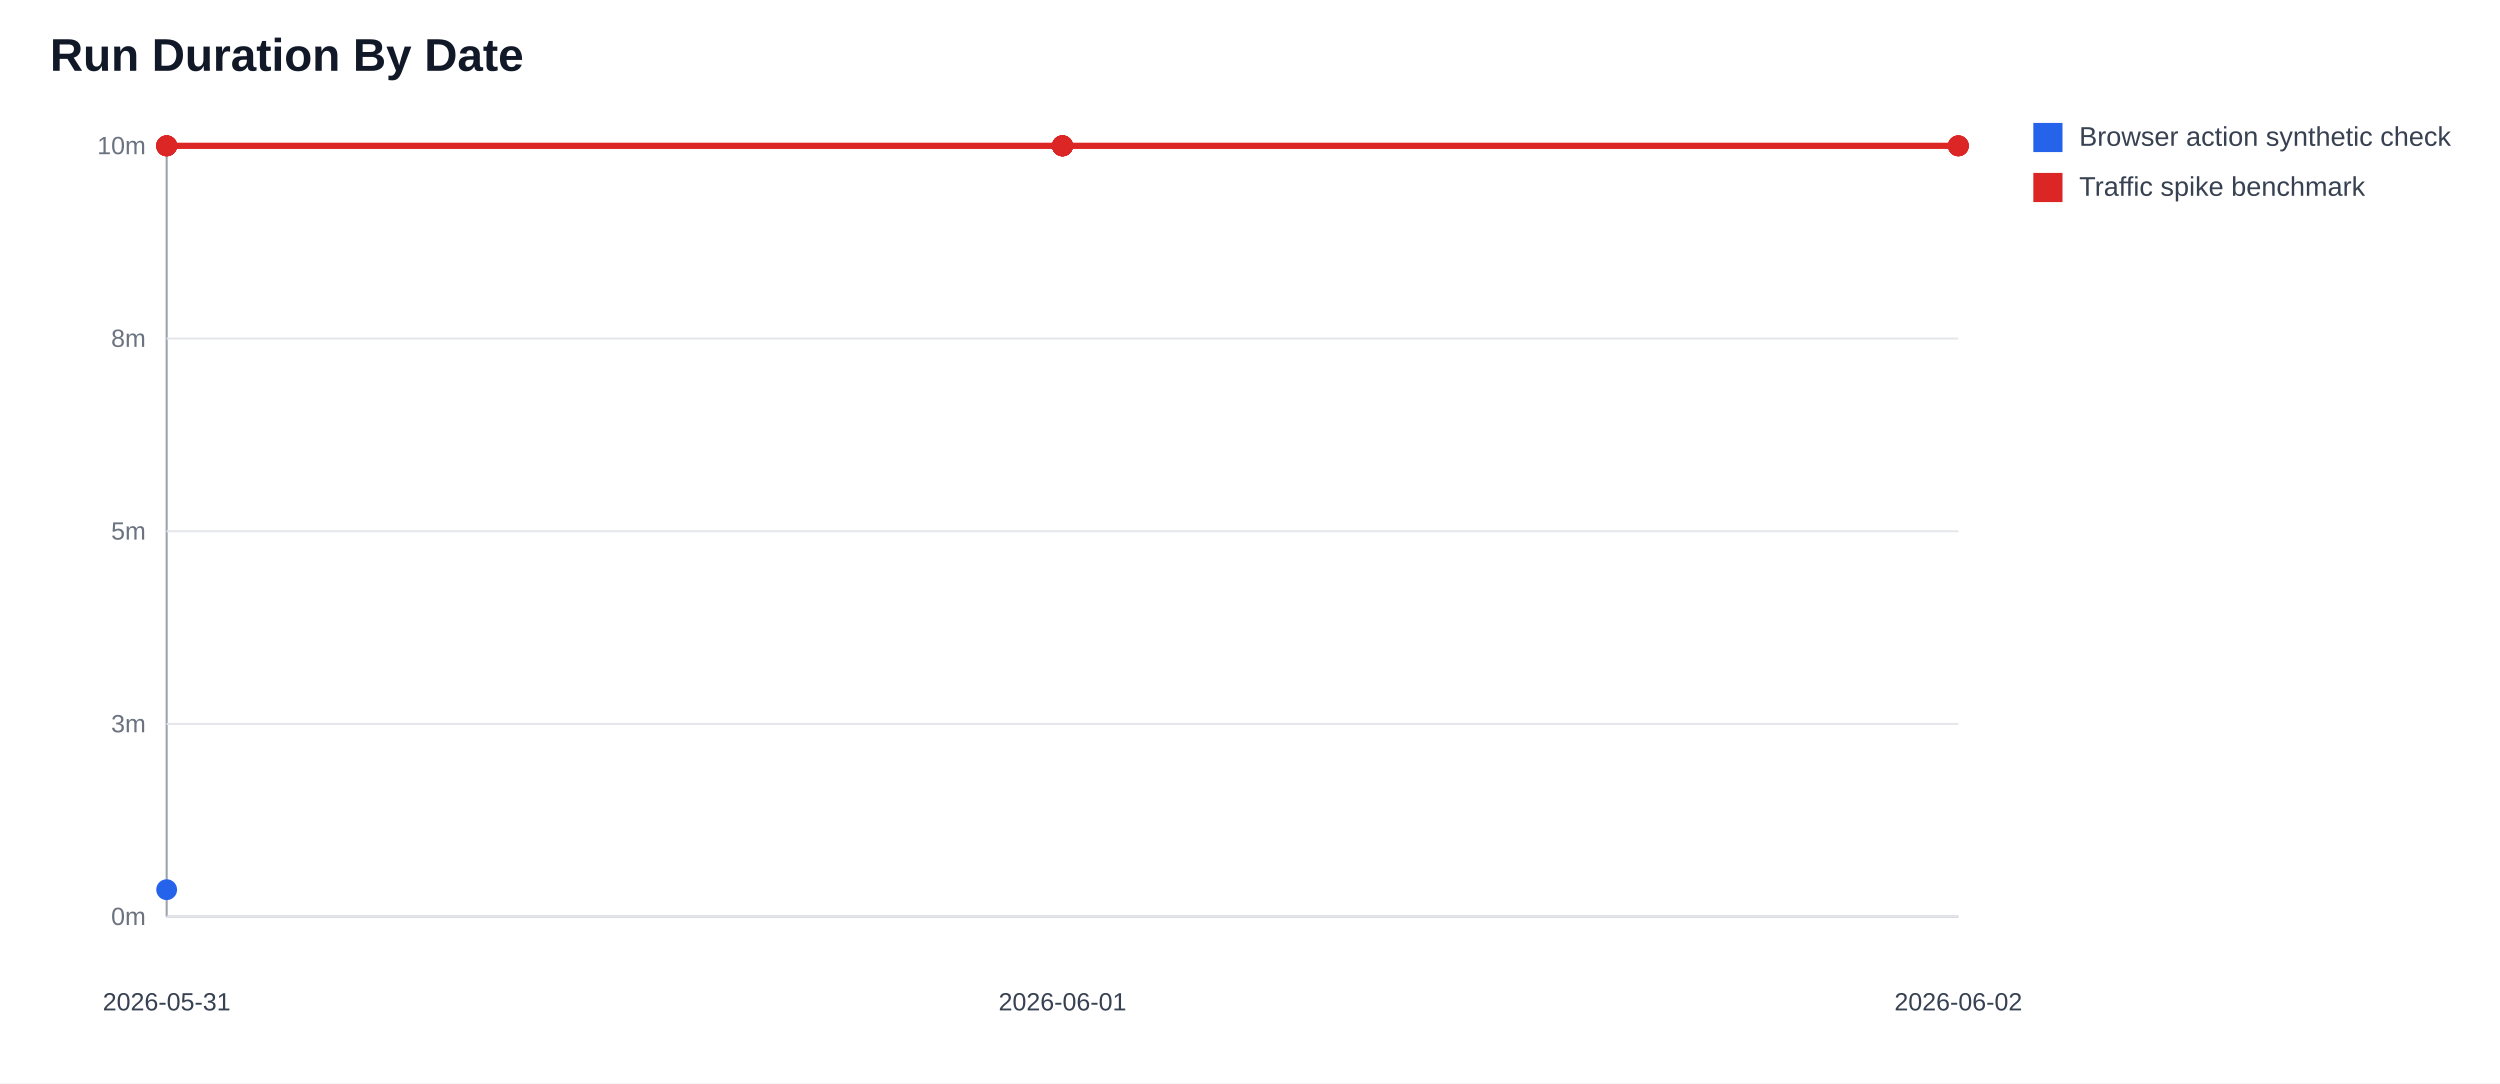
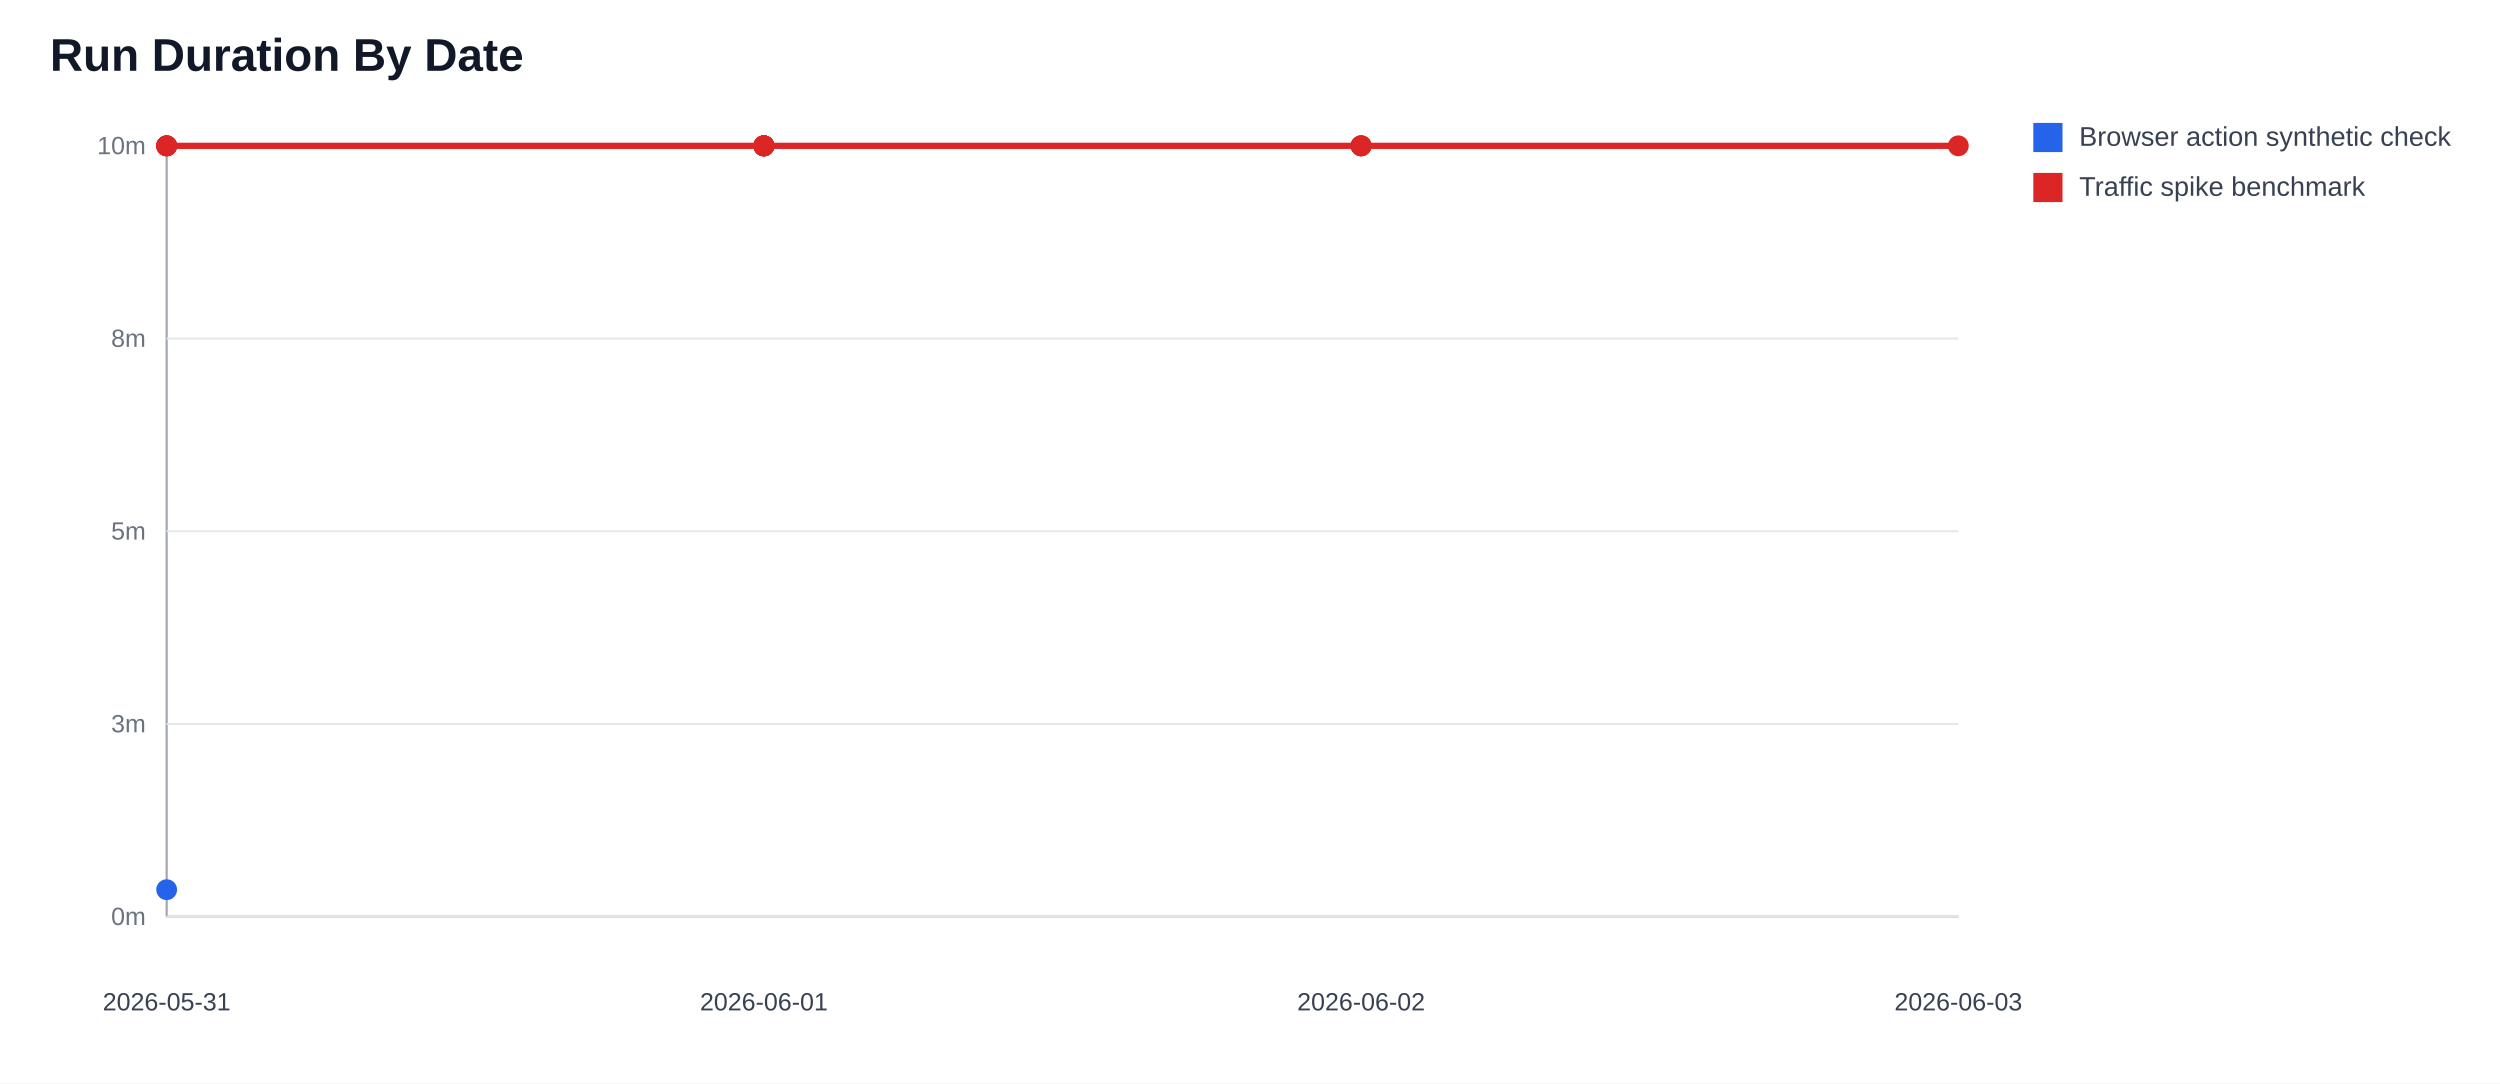
<svg xmlns="http://www.w3.org/2000/svg" width="1200" height="520" viewBox="0 0 1200 520" role="img" aria-label="Run Duration By Date">
  <rect width="100%" height="100%" fill="#ffffff" />
  <text x="24" y="34" font-family="Arial, sans-serif" font-size="22" font-weight="700" fill="#111827">Run Duration By Date</text>
  <line x1="80" y1="440" x2="940" y2="440" stroke="#9ca3af" />
  <line x1="80" y1="70" x2="80" y2="440" stroke="#9ca3af" />
  <line x1="80" y1="440" x2="940" y2="440" stroke="#e5e7eb" />
  <text x="70" y="444" text-anchor="end" font-family="Arial, sans-serif" font-size="12" fill="#6b7280">0m</text>
  <line x1="80" y1="347.5" x2="940" y2="347.5" stroke="#e5e7eb" />
  <text x="70" y="351.5" text-anchor="end" font-family="Arial, sans-serif" font-size="12" fill="#6b7280">3m</text>
  <line x1="80" y1="255" x2="940" y2="255" stroke="#e5e7eb" />
  <text x="70" y="259" text-anchor="end" font-family="Arial, sans-serif" font-size="12" fill="#6b7280">5m</text>
  <line x1="80" y1="162.5" x2="940" y2="162.5" stroke="#e5e7eb" />
  <text x="70" y="166.5" text-anchor="end" font-family="Arial, sans-serif" font-size="12" fill="#6b7280">8m</text>
  <line x1="80" y1="70" x2="940" y2="70" stroke="#e5e7eb" />
  <text x="70" y="74" text-anchor="end" font-family="Arial, sans-serif" font-size="12" fill="#6b7280">10m</text>
  <text x="80" y="485" text-anchor="middle" font-family="Arial, sans-serif" font-size="12" fill="#374151">2026-05-31</text>
-   <text x="510" y="485" text-anchor="middle" font-family="Arial, sans-serif" font-size="12" fill="#374151">2026-06-01</text>
-   <text x="940" y="485" text-anchor="middle" font-family="Arial, sans-serif" font-size="12" fill="#374151">2026-06-02</text>
+   <text x="366.667" y="485" text-anchor="middle" font-family="Arial, sans-serif" font-size="12" fill="#374151">2026-06-01</text>
+   <text x="653.333" y="485" text-anchor="middle" font-family="Arial, sans-serif" font-size="12" fill="#374151">2026-06-02</text>
+   <text x="940" y="485" text-anchor="middle" font-family="Arial, sans-serif" font-size="12" fill="#374151">2026-06-03</text>
  <polyline points="80,427.05" fill="none" stroke="#2563eb" stroke-width="3" />
  <circle cx="80" cy="427.05" r="5" fill="#2563eb" />
  <rect x="976" y="59" width="14" height="14" fill="#2563eb" />
  <text x="998" y="70" font-family="Arial, sans-serif" font-size="13" fill="#374151">Browser action synthetic check</text>
-   <polyline points="80,70 80,70 80,70 80,70 80,70 80,70 510,70 510,70 510,70 510,70 510,70 510,70 510,70 510,70 510,70 510,70 940,70 940,70 940,70 940,70" fill="none" stroke="#dc2626" stroke-width="3" />
+   <polyline points="80,70 80,70 80,70 80,70 80,70 366.667,70 366.667,70 366.667,70 366.667,70 366.667,70 366.667,70 366.667,70 366.667,70 366.667,70 366.667,70 653.333,70 653.333,70 653.333,70 653.333,70 940,70" fill="none" stroke="#dc2626" stroke-width="3" />
  <circle cx="80" cy="70" r="5" fill="#dc2626" />
  <circle cx="80" cy="70" r="5" fill="#dc2626" />
  <circle cx="80" cy="70" r="5" fill="#dc2626" />
  <circle cx="80" cy="70" r="5" fill="#dc2626" />
  <circle cx="80" cy="70" r="5" fill="#dc2626" />
-   <circle cx="80" cy="70" r="5" fill="#dc2626" />
-   <circle cx="510" cy="70" r="5" fill="#dc2626" />
-   <circle cx="510" cy="70" r="5" fill="#dc2626" />
-   <circle cx="510" cy="70" r="5" fill="#dc2626" />
-   <circle cx="510" cy="70" r="5" fill="#dc2626" />
-   <circle cx="510" cy="70" r="5" fill="#dc2626" />
-   <circle cx="510" cy="70" r="5" fill="#dc2626" />
-   <circle cx="510" cy="70" r="5" fill="#dc2626" />
-   <circle cx="510" cy="70" r="5" fill="#dc2626" />
-   <circle cx="510" cy="70" r="5" fill="#dc2626" />
-   <circle cx="510" cy="70" r="5" fill="#dc2626" />
-   <circle cx="940" cy="70" r="5" fill="#dc2626" />
-   <circle cx="940" cy="70" r="5" fill="#dc2626" />
-   <circle cx="940" cy="70" r="5" fill="#dc2626" />
+   <circle cx="366.667" cy="70" r="5" fill="#dc2626" />
+   <circle cx="366.667" cy="70" r="5" fill="#dc2626" />
+   <circle cx="366.667" cy="70" r="5" fill="#dc2626" />
+   <circle cx="366.667" cy="70" r="5" fill="#dc2626" />
+   <circle cx="366.667" cy="70" r="5" fill="#dc2626" />
+   <circle cx="366.667" cy="70" r="5" fill="#dc2626" />
+   <circle cx="366.667" cy="70" r="5" fill="#dc2626" />
+   <circle cx="366.667" cy="70" r="5" fill="#dc2626" />
+   <circle cx="366.667" cy="70" r="5" fill="#dc2626" />
+   <circle cx="366.667" cy="70" r="5" fill="#dc2626" />
+   <circle cx="653.333" cy="70" r="5" fill="#dc2626" />
+   <circle cx="653.333" cy="70" r="5" fill="#dc2626" />
+   <circle cx="653.333" cy="70" r="5" fill="#dc2626" />
+   <circle cx="653.333" cy="70" r="5" fill="#dc2626" />
  <circle cx="940" cy="70" r="5" fill="#dc2626" />
  <rect x="976" y="83" width="14" height="14" fill="#dc2626" />
  <text x="998" y="94" font-family="Arial, sans-serif" font-size="13" fill="#374151">Traffic spike benchmark</text>
</svg>
